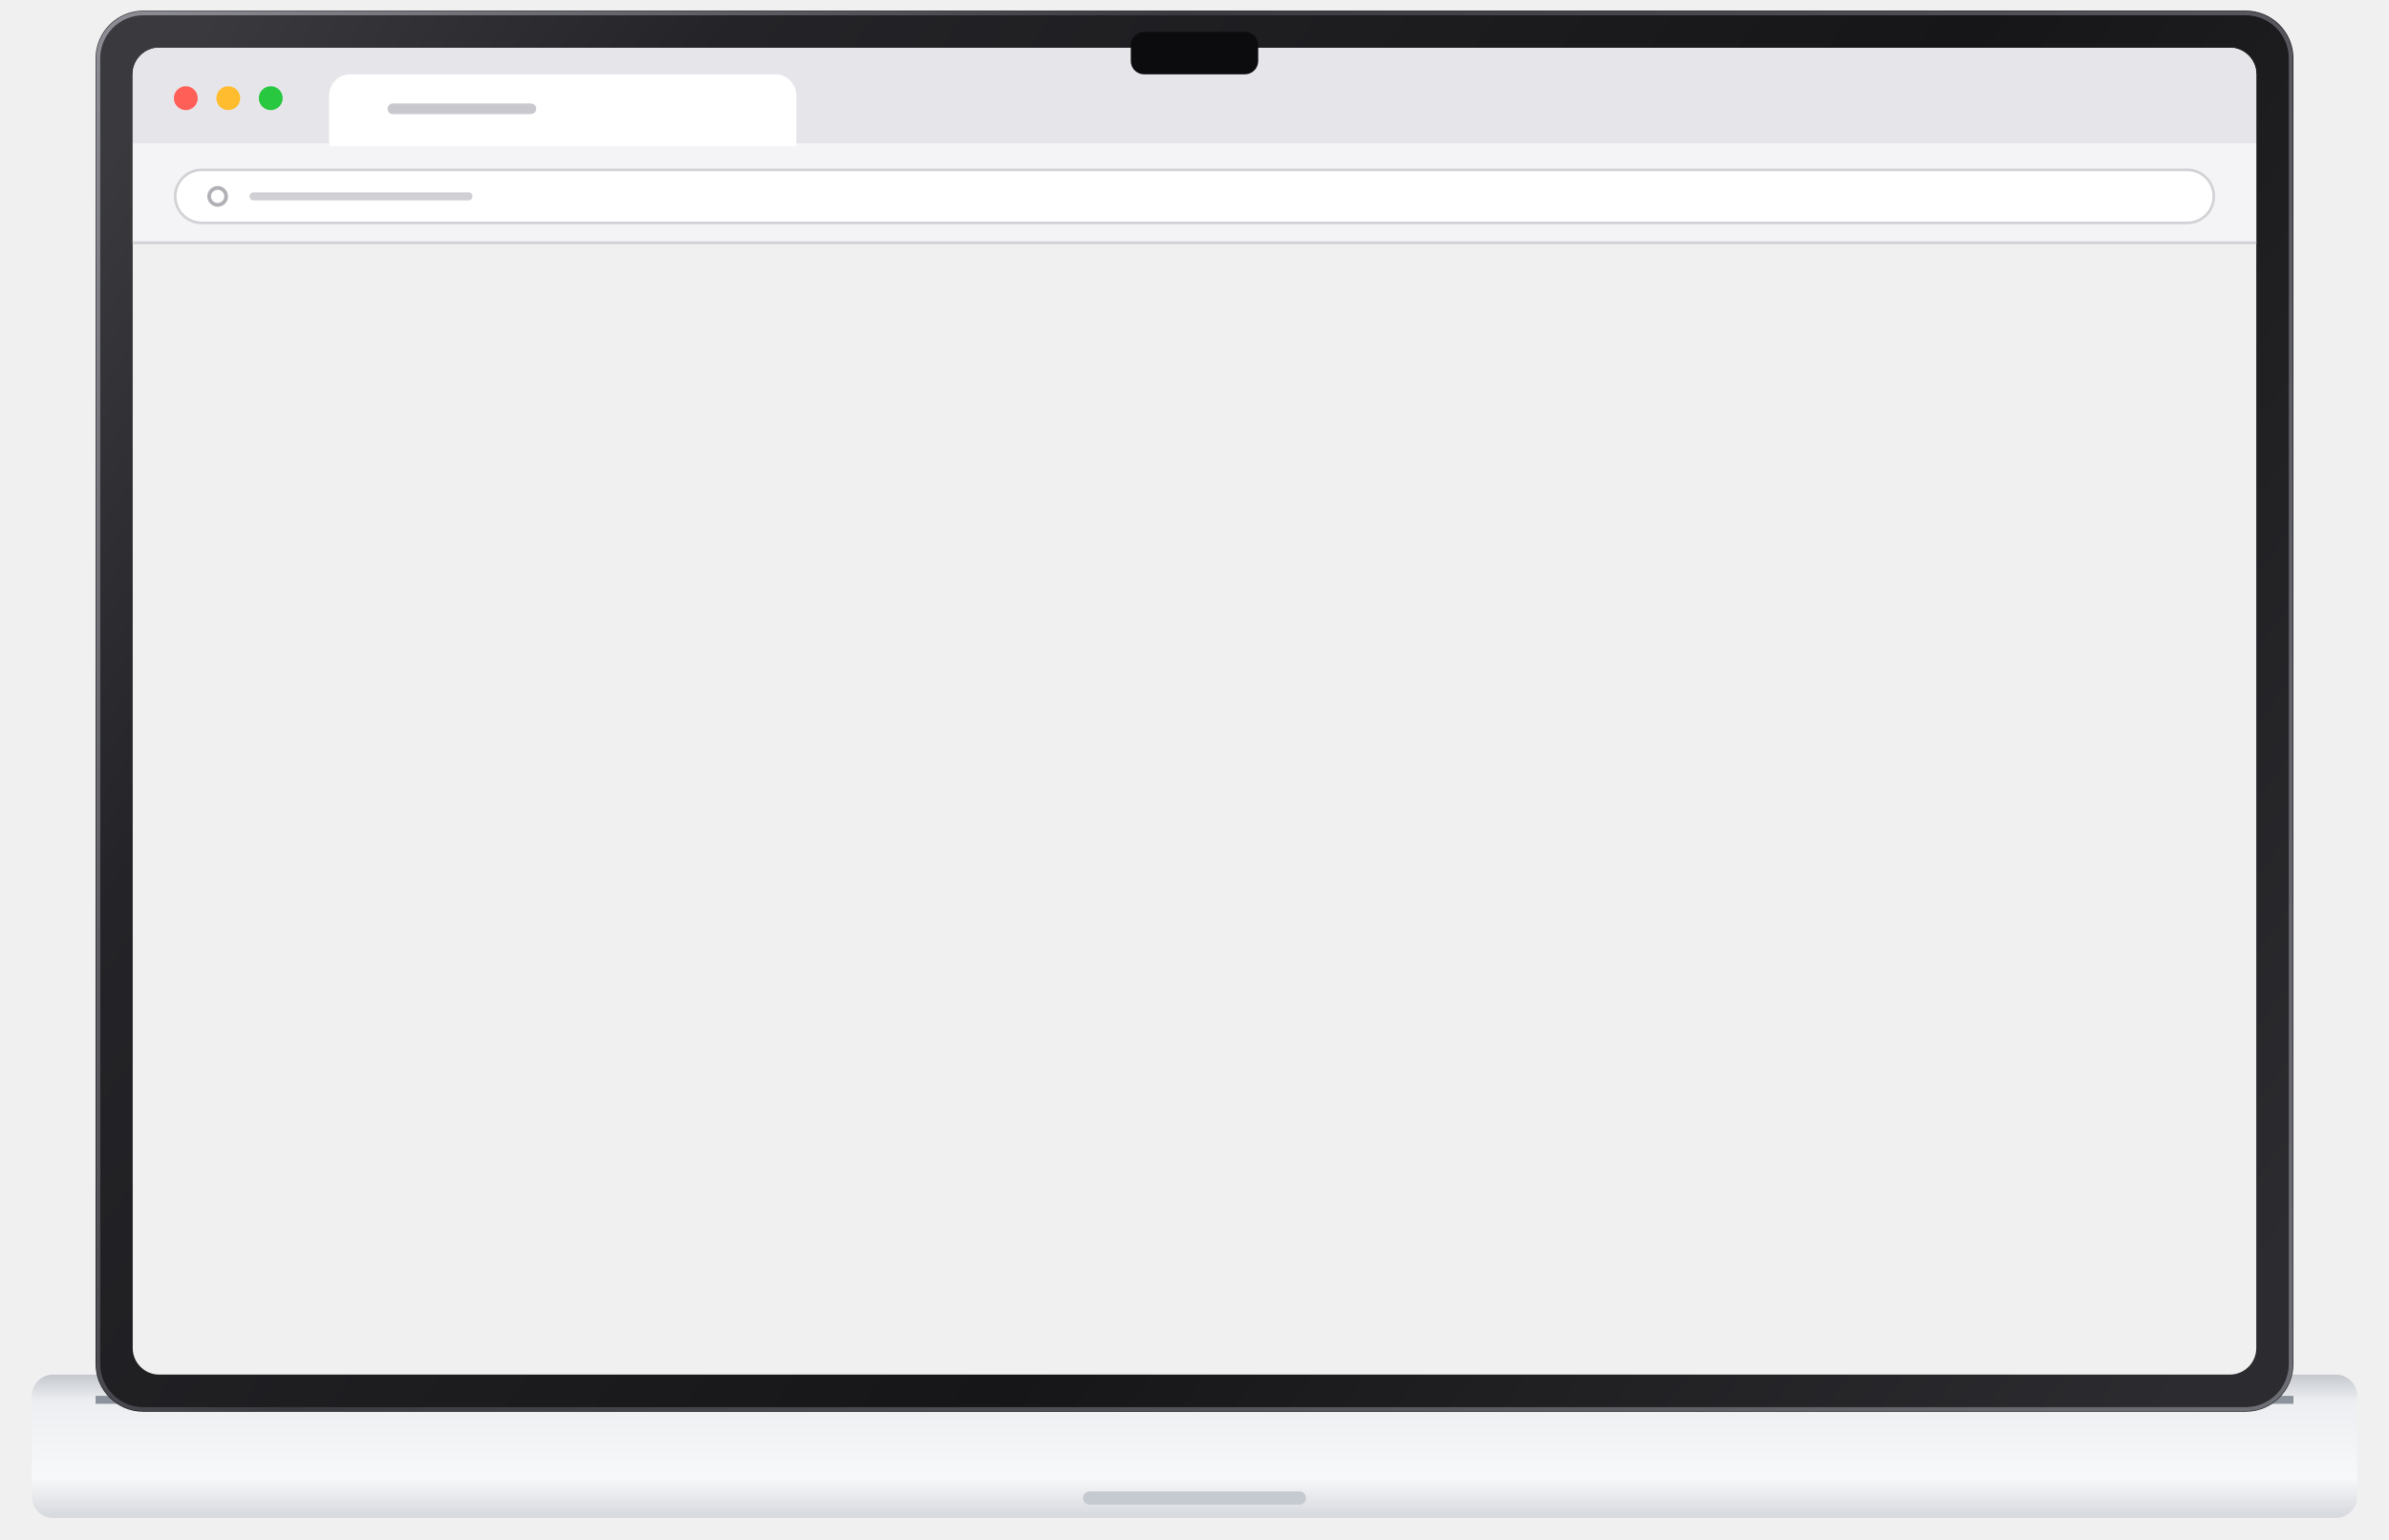
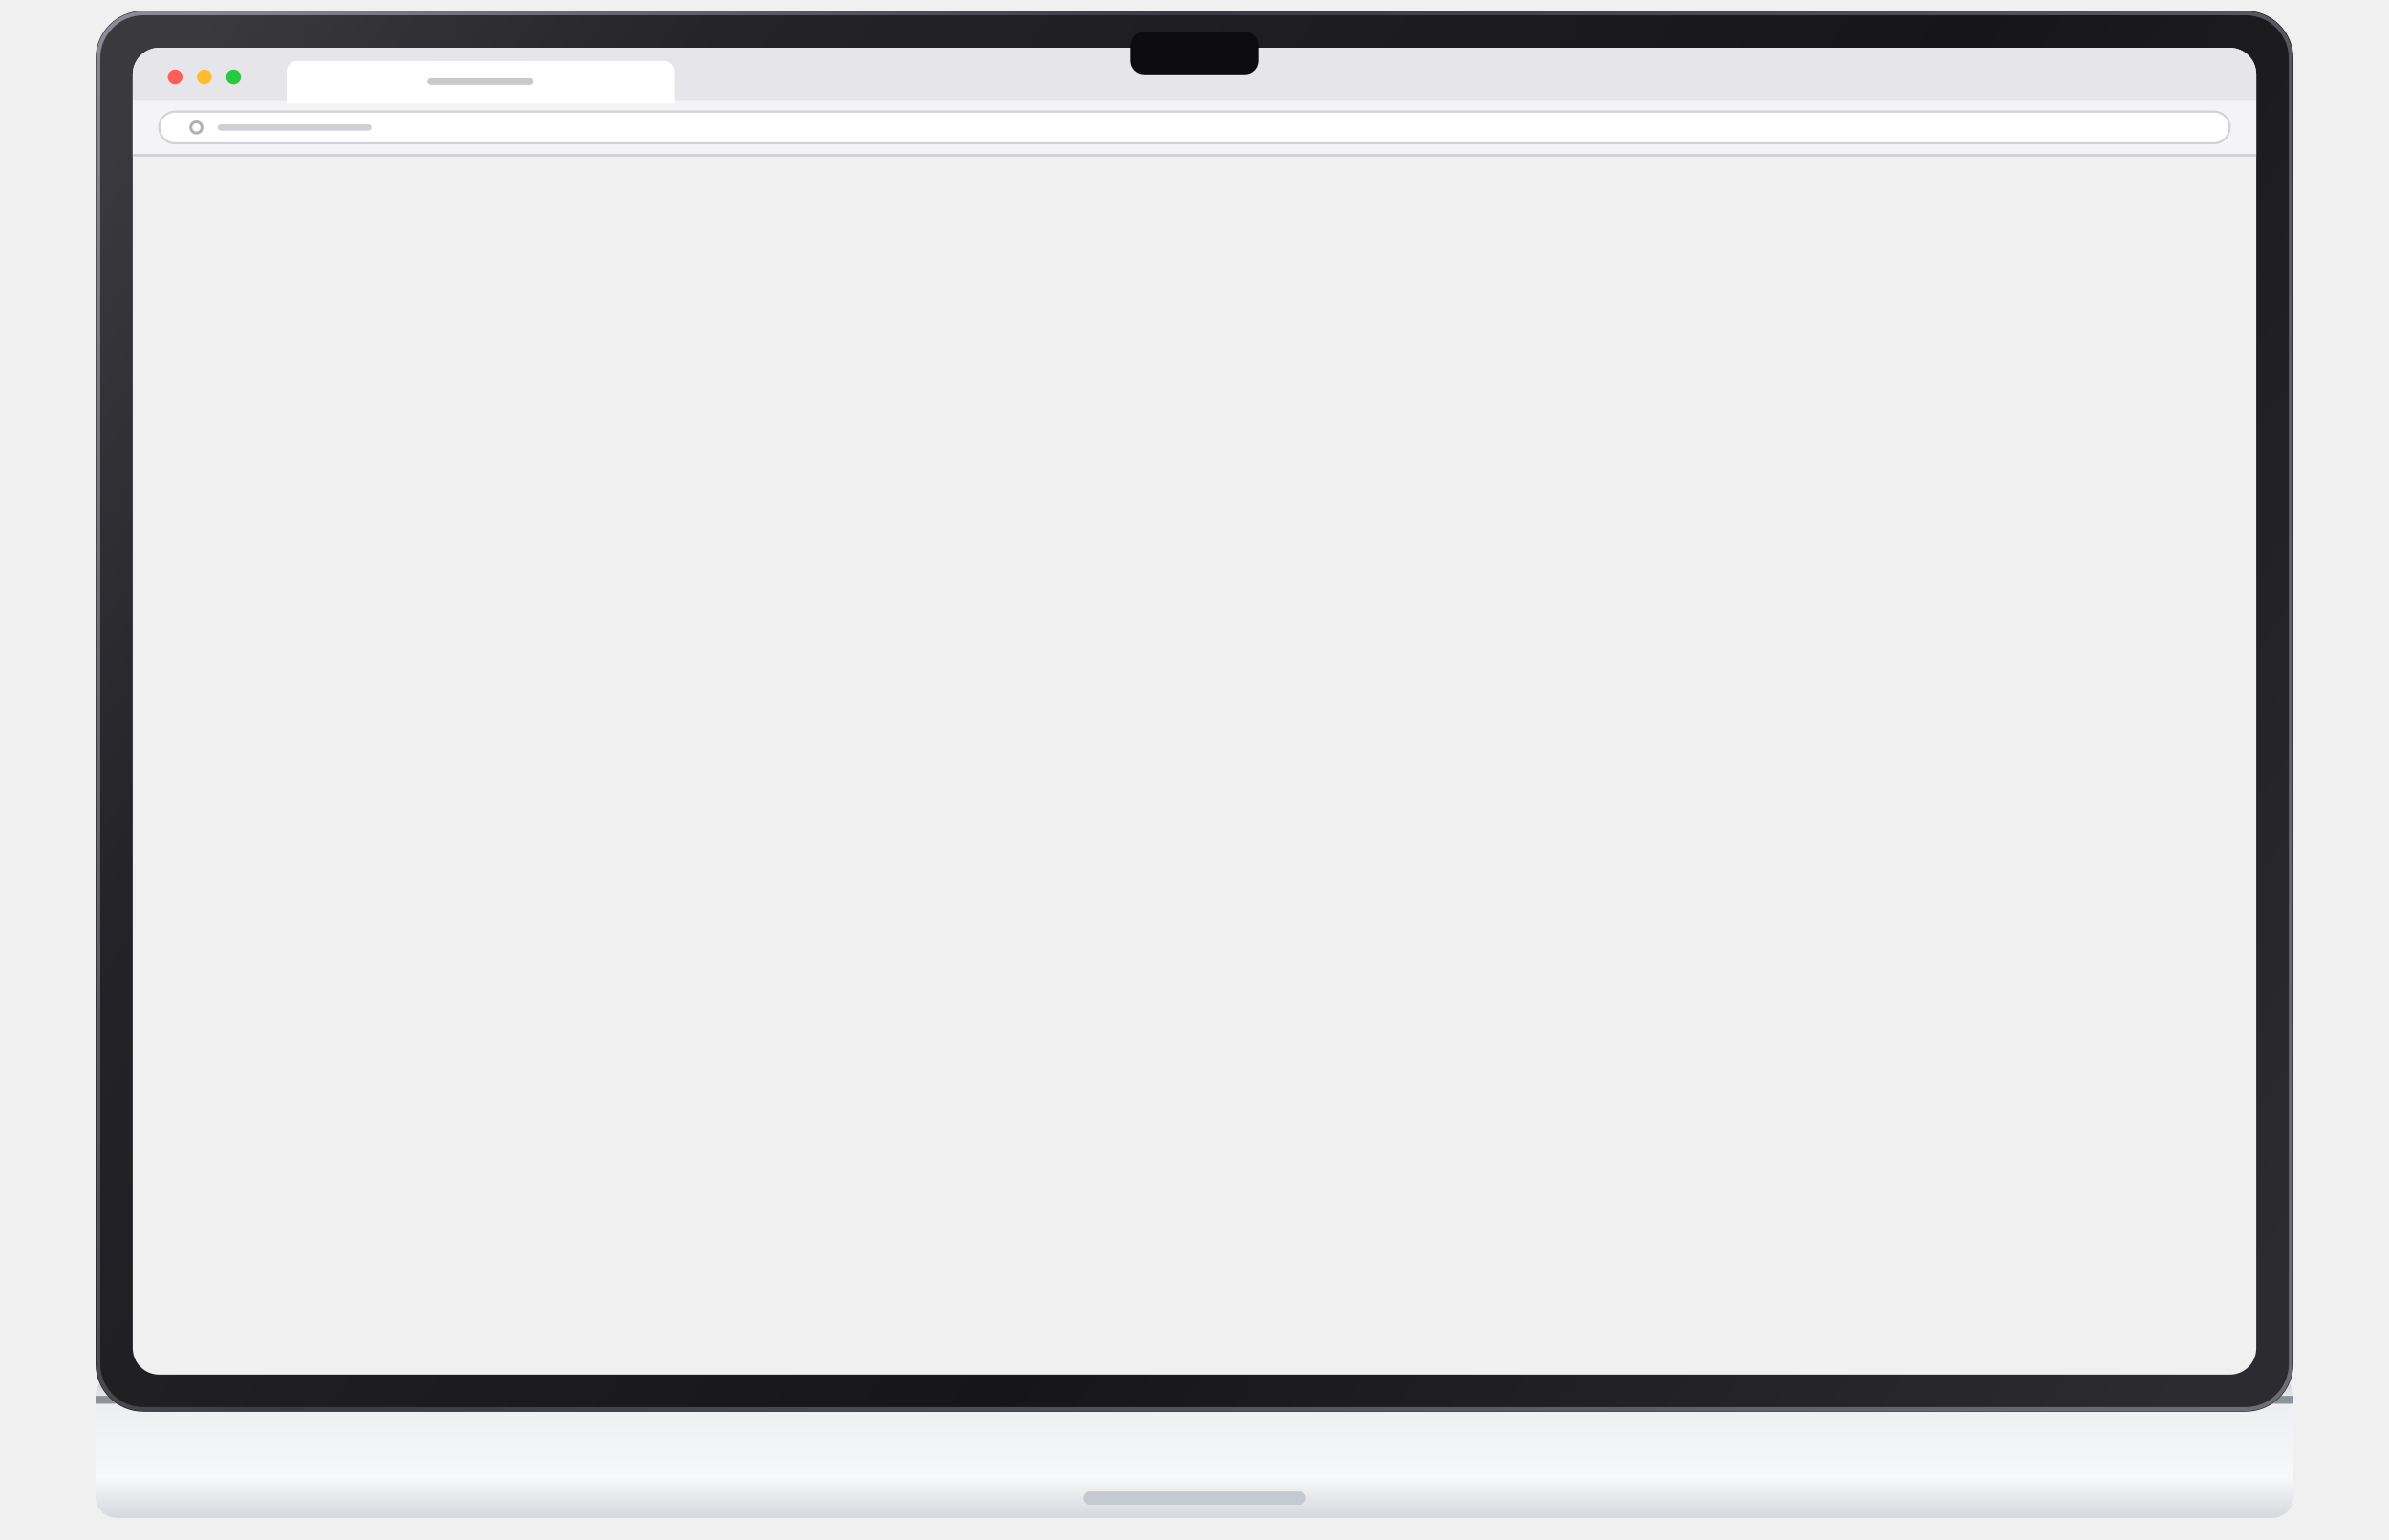
<svg xmlns="http://www.w3.org/2000/svg" viewBox="0 0 900 580" fill="none">
  <defs>
    <linearGradient id="lid" x1="80" y1="4" x2="820" y2="530" gradientUnits="userSpaceOnUse">
      <stop offset="0" stop-color="#3a3a3e" />
      <stop offset="0.18" stop-color="#242428" />
      <stop offset="0.6" stop-color="#161618" />
      <stop offset="1" stop-color="#2c2c30" />
    </linearGradient>
    <linearGradient id="rim" x1="36" y1="4" x2="864" y2="532" gradientUnits="userSpaceOnUse">
      <stop offset="0" stop-color="#8e8e96" />
      <stop offset="0.35" stop-color="#3a3a40" />
      <stop offset="1" stop-color="#6e6e76" />
    </linearGradient>
-     <linearGradient id="deck" x1="12" y1="518" x2="12" y2="572" gradientUnits="userSpaceOnUse">
+     <linearGradient id="deck" x1="36" y1="518" x2="36" y2="572" gradientUnits="userSpaceOnUse">
      <stop offset="0" stop-color="#c5c8ce" />
      <stop offset="0.18" stop-color="#eceef1" />
      <stop offset="0.72" stop-color="#f7f8f9" />
      <stop offset="1" stop-color="#d5d8dd" />
    </linearGradient>
  </defs>
-   <rect x="12" y="518" width="876" height="54" rx="8" fill="url(#deck)" />
+   <rect x="36" y="518" width="828" height="54" rx="8" fill="url(#deck)" />
  <rect x="36" y="526" width="828" height="3" fill="#8d939c" />
  <rect x="408" y="562" width="84" height="5" rx="2.5" fill="#c5cad1" />
  <path fill="url(#lid)" fill-rule="evenodd" d="     M54 4     H846     A18 18 0 0 1 864 22     V514     A18 18 0 0 1 846 532     H54     A18 18 0 0 1 36 514     V22     A18 18 0 0 1 54 4     Z     M60 18     H840     A10 10 0 0 1 850 28     V508     A10 10 0 0 1 840 518     H60     A10 10 0 0 1 50 508     V28     A10 10 0 0 1 60 18     Z" />
  <path fill="none" stroke="url(#rim)" stroke-width="1.5" d="     M54 5     H846     A17 17 0 0 1 863 22     V514     A17 17 0 0 1 846 531     H54     A17 17 0 0 1 37 514     V22     A17 17 0 0 1 54 5     Z" />
  <clipPath id="glass">
    <path d="M60 18 H840 A10 10 0 0 1 850 28 V508 A10 10 0 0 1 840 518 H60 A10 10 0 0 1 50 508 V28 A10 10 0 0 1 60 18 Z" />
  </clipPath>
  <g clip-path="url(#glass)">
-     <path fill="#e6e6ea" d="M60 18 H840 A10 10 0 0 1 850 28 V54 H50 V28 A10 10 0 0 1 60 18 Z" />
-     <rect x="50" y="54" width="800" height="38" fill="#f4f4f6" />
-     <path fill="#ffffff" d="M124 55 V36 A8 8 0 0 1 132 28 H292 A8 8 0 0 1 300 36 V55 Z" />
-     <rect x="146" y="39" width="56" height="4" rx="2" fill="#c8c8ce" />
-     <circle cx="70" cy="37" r="4.5" fill="#ff5f57" />
-     <circle cx="86" cy="37" r="4.5" fill="#febc2e" />
-     <circle cx="102" cy="37" r="4.5" fill="#28c840" />
-     <rect x="66" y="64" width="768" height="20" rx="10" fill="#ffffff" stroke="#d2d2d6" />
-     <circle cx="82" cy="74" r="3.2" fill="none" stroke="#b0b0b6" stroke-width="1.4" />
-     <rect x="94" y="72.5" width="84" height="3" rx="1.5" fill="#d0d0d4" />
-     <rect x="50" y="91" width="800" height="1" fill="#d0d0d4" />
+     <path fill="#e6e6ea" d="M60 18 H840 A10 10 0 0 1 850 28 V38 H50 V28 A10 10 0 0 1 60 18 Z" />
+     <rect x="50" y="38" width="800" height="20" fill="#f4f4f6" />
+     <path fill="#ffffff" d="M108 39 V27 A4 4 0 0 1 112 23 H250 A4 4 0 0 1 254 27 V39 Z" />
+     <rect x="161" y="29.5" width="40" height="2.5" rx="1.25" fill="#c8c8ce" />
+     <circle cx="66" cy="29" r="2.8" fill="#ff5f57" />
+     <circle cx="77" cy="29" r="2.8" fill="#febc2e" />
+     <circle cx="88" cy="29" r="2.8" fill="#28c840" />
+     <rect x="60" y="42" width="780" height="12" rx="6" fill="#ffffff" stroke="#d2d2d6" stroke-width="0.8" />
+     <circle cx="74" cy="48" r="2.1" fill="none" stroke="#b0b0b6" stroke-width="1.1" />
+     <rect x="82" y="46.8" width="58" height="2.4" rx="1.2" fill="#d0d0d4" />
+     <rect x="50" y="58" width="800" height="1" fill="#d0d0d4" />
  </g>
  <rect x="426" y="12" width="48" height="16" rx="5" fill="#0c0c0e" />
</svg>
